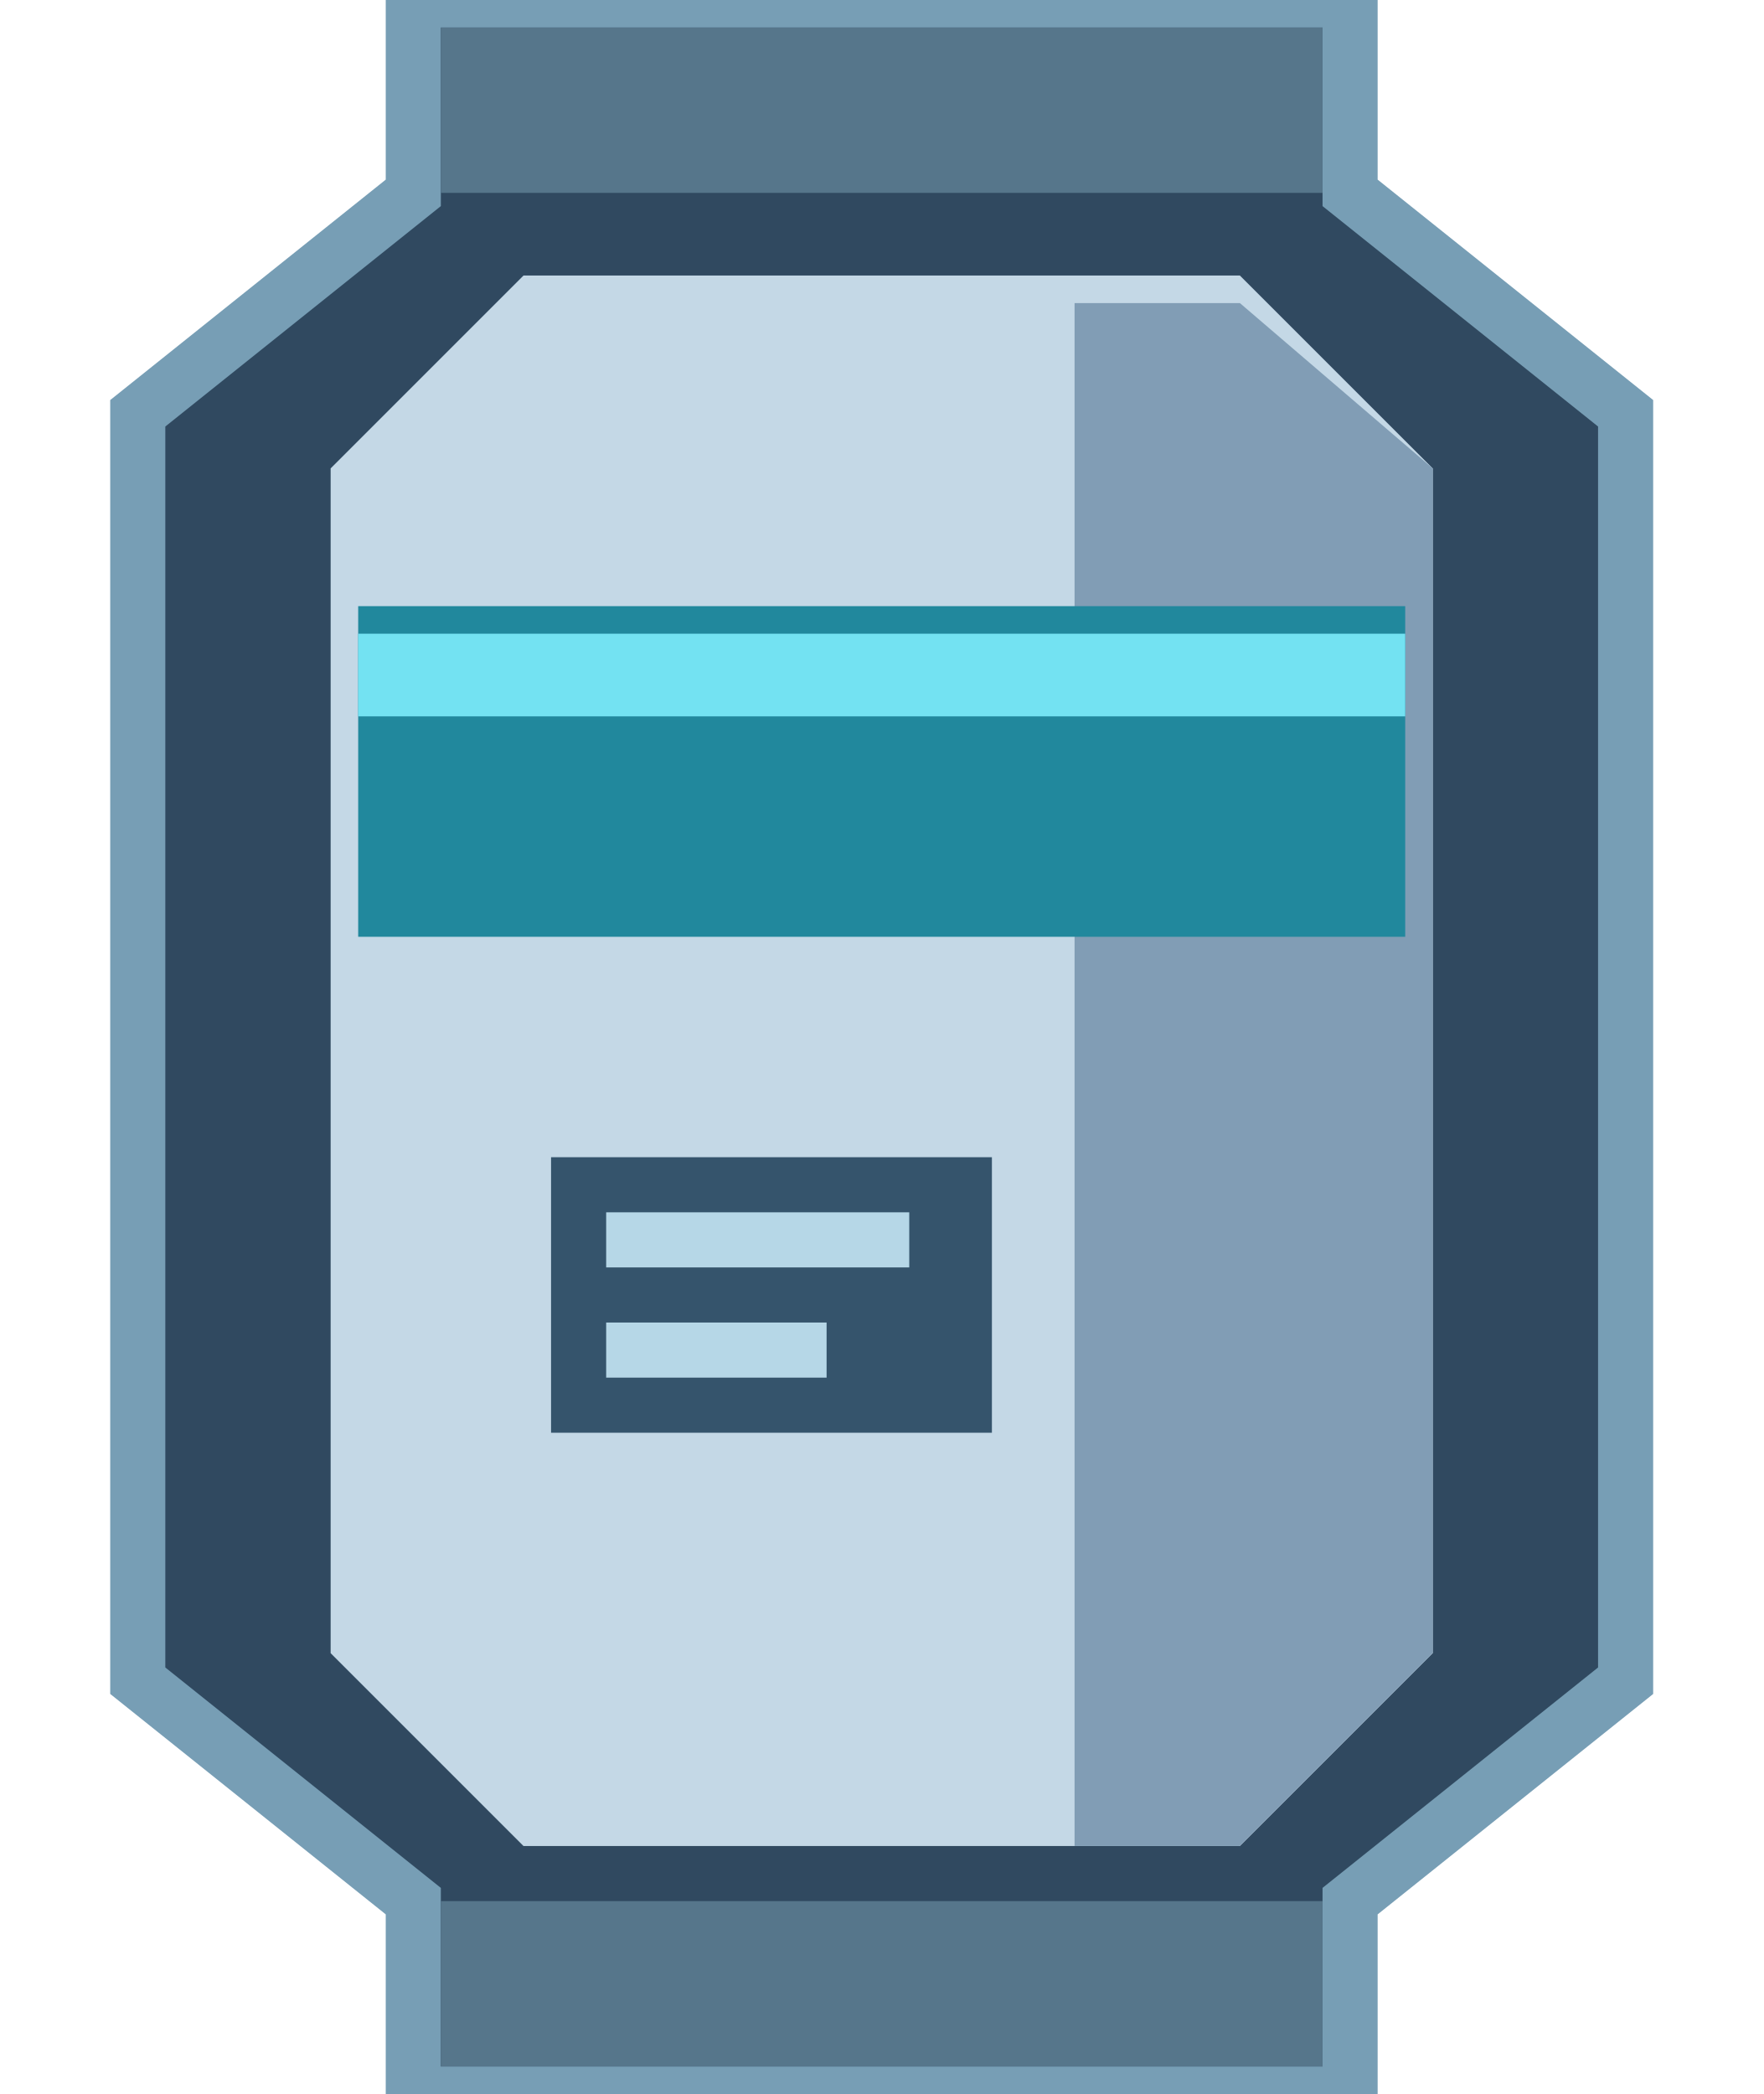
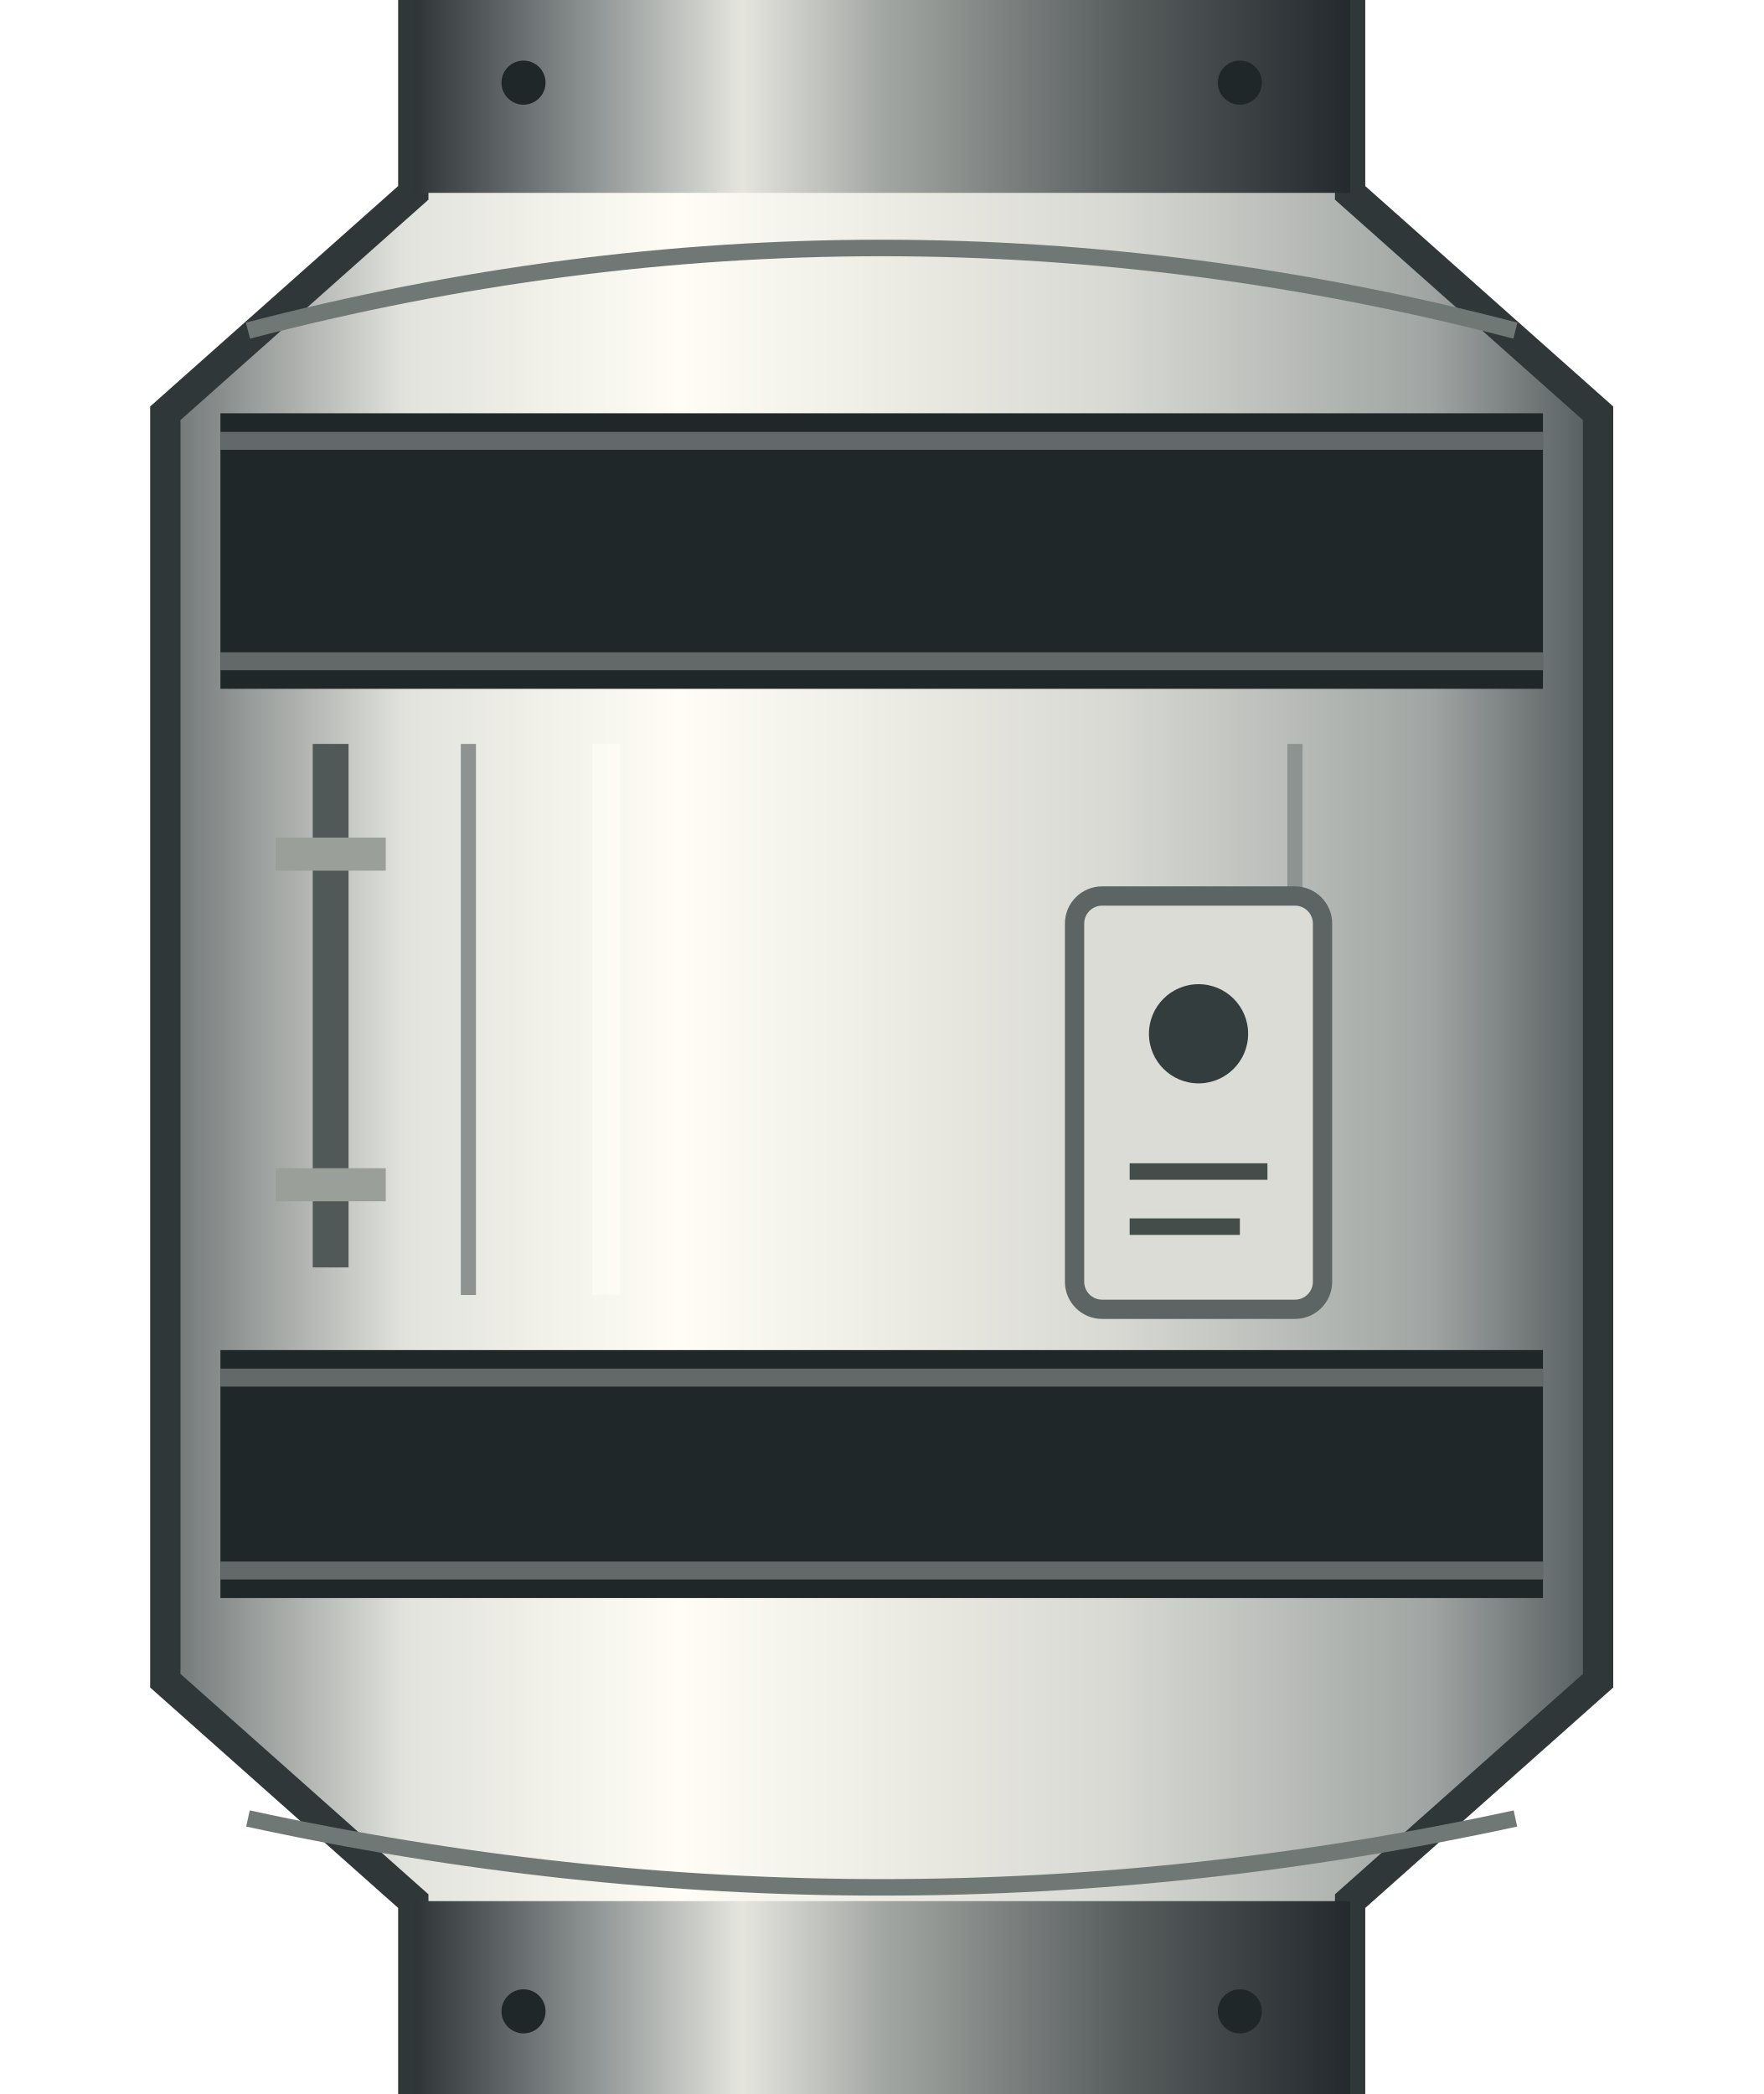
<svg xmlns="http://www.w3.org/2000/svg" width="64" height="76" viewBox="0 0 64 76">
-   <path d="M15 0h34v7l10 8v46l-10 8v7H15v-7L5 61V15l10-8z" fill="#304960" stroke="#779eb5" stroke-width="2" />
-   <path d="M12 17l7-7h26l7 7v43l-7 7H19l-7-7z" fill="#c4d8e6" />
-   <path d="M39 11h6l7 6v43l-7 7h-6z" fill="#819db5" />
-   <path d="M13 22h38v12H13z" fill="#21889d" />
-   <path d="M13 23h38v3H13z" fill="#73e2f2" />
-   <path d="M20 42h16v10H20z" fill="#35546c" />
-   <path d="M22 44h11v2H22zm0 4h8v2h-8z" fill="#b6d7e7" />
-   <path d="M16 1h32v6H16zm0 68h32v6H16z" fill="#56768b" />
+   <defs>
+     <linearGradient id="paint" x1="0" x2="1">
+       <stop stop-color="#6b7172" />
+       <stop offset=".17" stop-color="#e2e3dd" />
+       <stop offset=".36" stop-color="#fffdf5" />
+       <stop offset=".66" stop-color="#d8d9d3" />
+       <stop offset=".88" stop-color="#a0a5a3" />
+       <stop offset="1" stop-color="#51585a" />
+     </linearGradient>
+     <linearGradient id="steel" x1="0" x2="1">
+       <stop stop-color="#303638" />
+       <stop offset=".19" stop-color="#8f9595" />
+       <stop offset=".35" stop-color="#e5e5de" />
+       <stop offset=".5" stop-color="#a3a7a4" />
+       <stop offset=".76" stop-color="#585e5e" />
+       <stop offset="1" stop-color="#242a2d" />
+     </linearGradient>
+     <linearGradient id="bell" x1="0" x2="1">
+       <stop stop-color="#181c1e" />
+       <stop offset=".25" stop-color="#656968" />
+       <stop offset=".42" stop-color="#8d9088" />
+       <stop offset=".64" stop-color="#4a4f4d" />
+       <stop offset="1" stop-color="#111517" />
+     </linearGradient>
+     <linearGradient id="copper" x1="0" x2="1">
+       <stop stop-color="#593222" />
+       <stop offset=".26" stop-color="#c08b63" />
+       <stop offset=".48" stop-color="#e0b28a" />
+       <stop offset=".77" stop-color="#946043" />
+       <stop offset="1" stop-color="#40271e" />
+     </linearGradient>
+     <linearGradient id="gold" x1="0" x2="1">
+       <stop stop-color="#62431c" />
+       <stop offset=".2" stop-color="#bd8d3e" />
+       <stop offset=".43" stop-color="#f1d28b" />
+       <stop offset=".65" stop-color="#9b6e2e" />
+       <stop offset=".85" stop-color="#e0bd71" />
+       <stop offset="1" stop-color="#6a4b20" />
+     </linearGradient>
+     <linearGradient id="glass" x1="0" y1="0" x2="1" y2="1">
+       <stop stop-color="#536e80" />
+       <stop offset=".45" stop-color="#1d3445" />
+       <stop offset="1" stop-color="#090f15" />
+     </linearGradient>
+   </defs>
+   <path d="M15 0h34v7l9 8v46l-9 8v7H15v-7L6 61V15l9-8z" fill="url(#paint)" stroke="#303739" stroke-width="1.1" />
+   <path d="M15 0h34v7H15zM15 69h34v7H15z" fill="url(#steel)" />
+   <path d="M8 15h48v10H8zM8 49h48v9H8z" fill="#202729" />
+   <path d="M8 16h48M8 24h48M8 50h48M8 57h48" stroke="#626968" stroke-width=".65" />
+   <path d="M17 27v20M47 27v20" stroke="#8c9390" stroke-width=".55" />
+   <path d="M22 27v20" stroke="#fffef6" stroke-width="1" opacity=".65" />
+   <path d="M9 12q23-6 46 0M9 66q23 5 46 0" fill="none" stroke="#707875" stroke-width=".6" />
+   <rect x="39" y="32.52" width="9" height="15" rx="1" fill="#dadcd5" stroke="#5c6563" stroke-width=".7" />
+   <circle cx="43.5" cy="37.52" r="1.8" fill="#343d3e" />
+   <path d="M41 42.52h5m-5 2h4" stroke="#454d4b" stroke-width=".6" />
+   <path d="M12 27v19" stroke="#505957" stroke-width="1.3" />
+   <path d="M10 31h4M10 43h4" stroke="#9a9f99" stroke-width="1.2" />
+   <g fill="#202728">
+     <circle cx="19" cy="3" r=".8" />
+     <circle cx="45" cy="3" r=".8" />
+     <circle cx="19" cy="73" r=".8" />
+     <circle cx="45" cy="73" r=".8" />
+   </g>
</svg>
